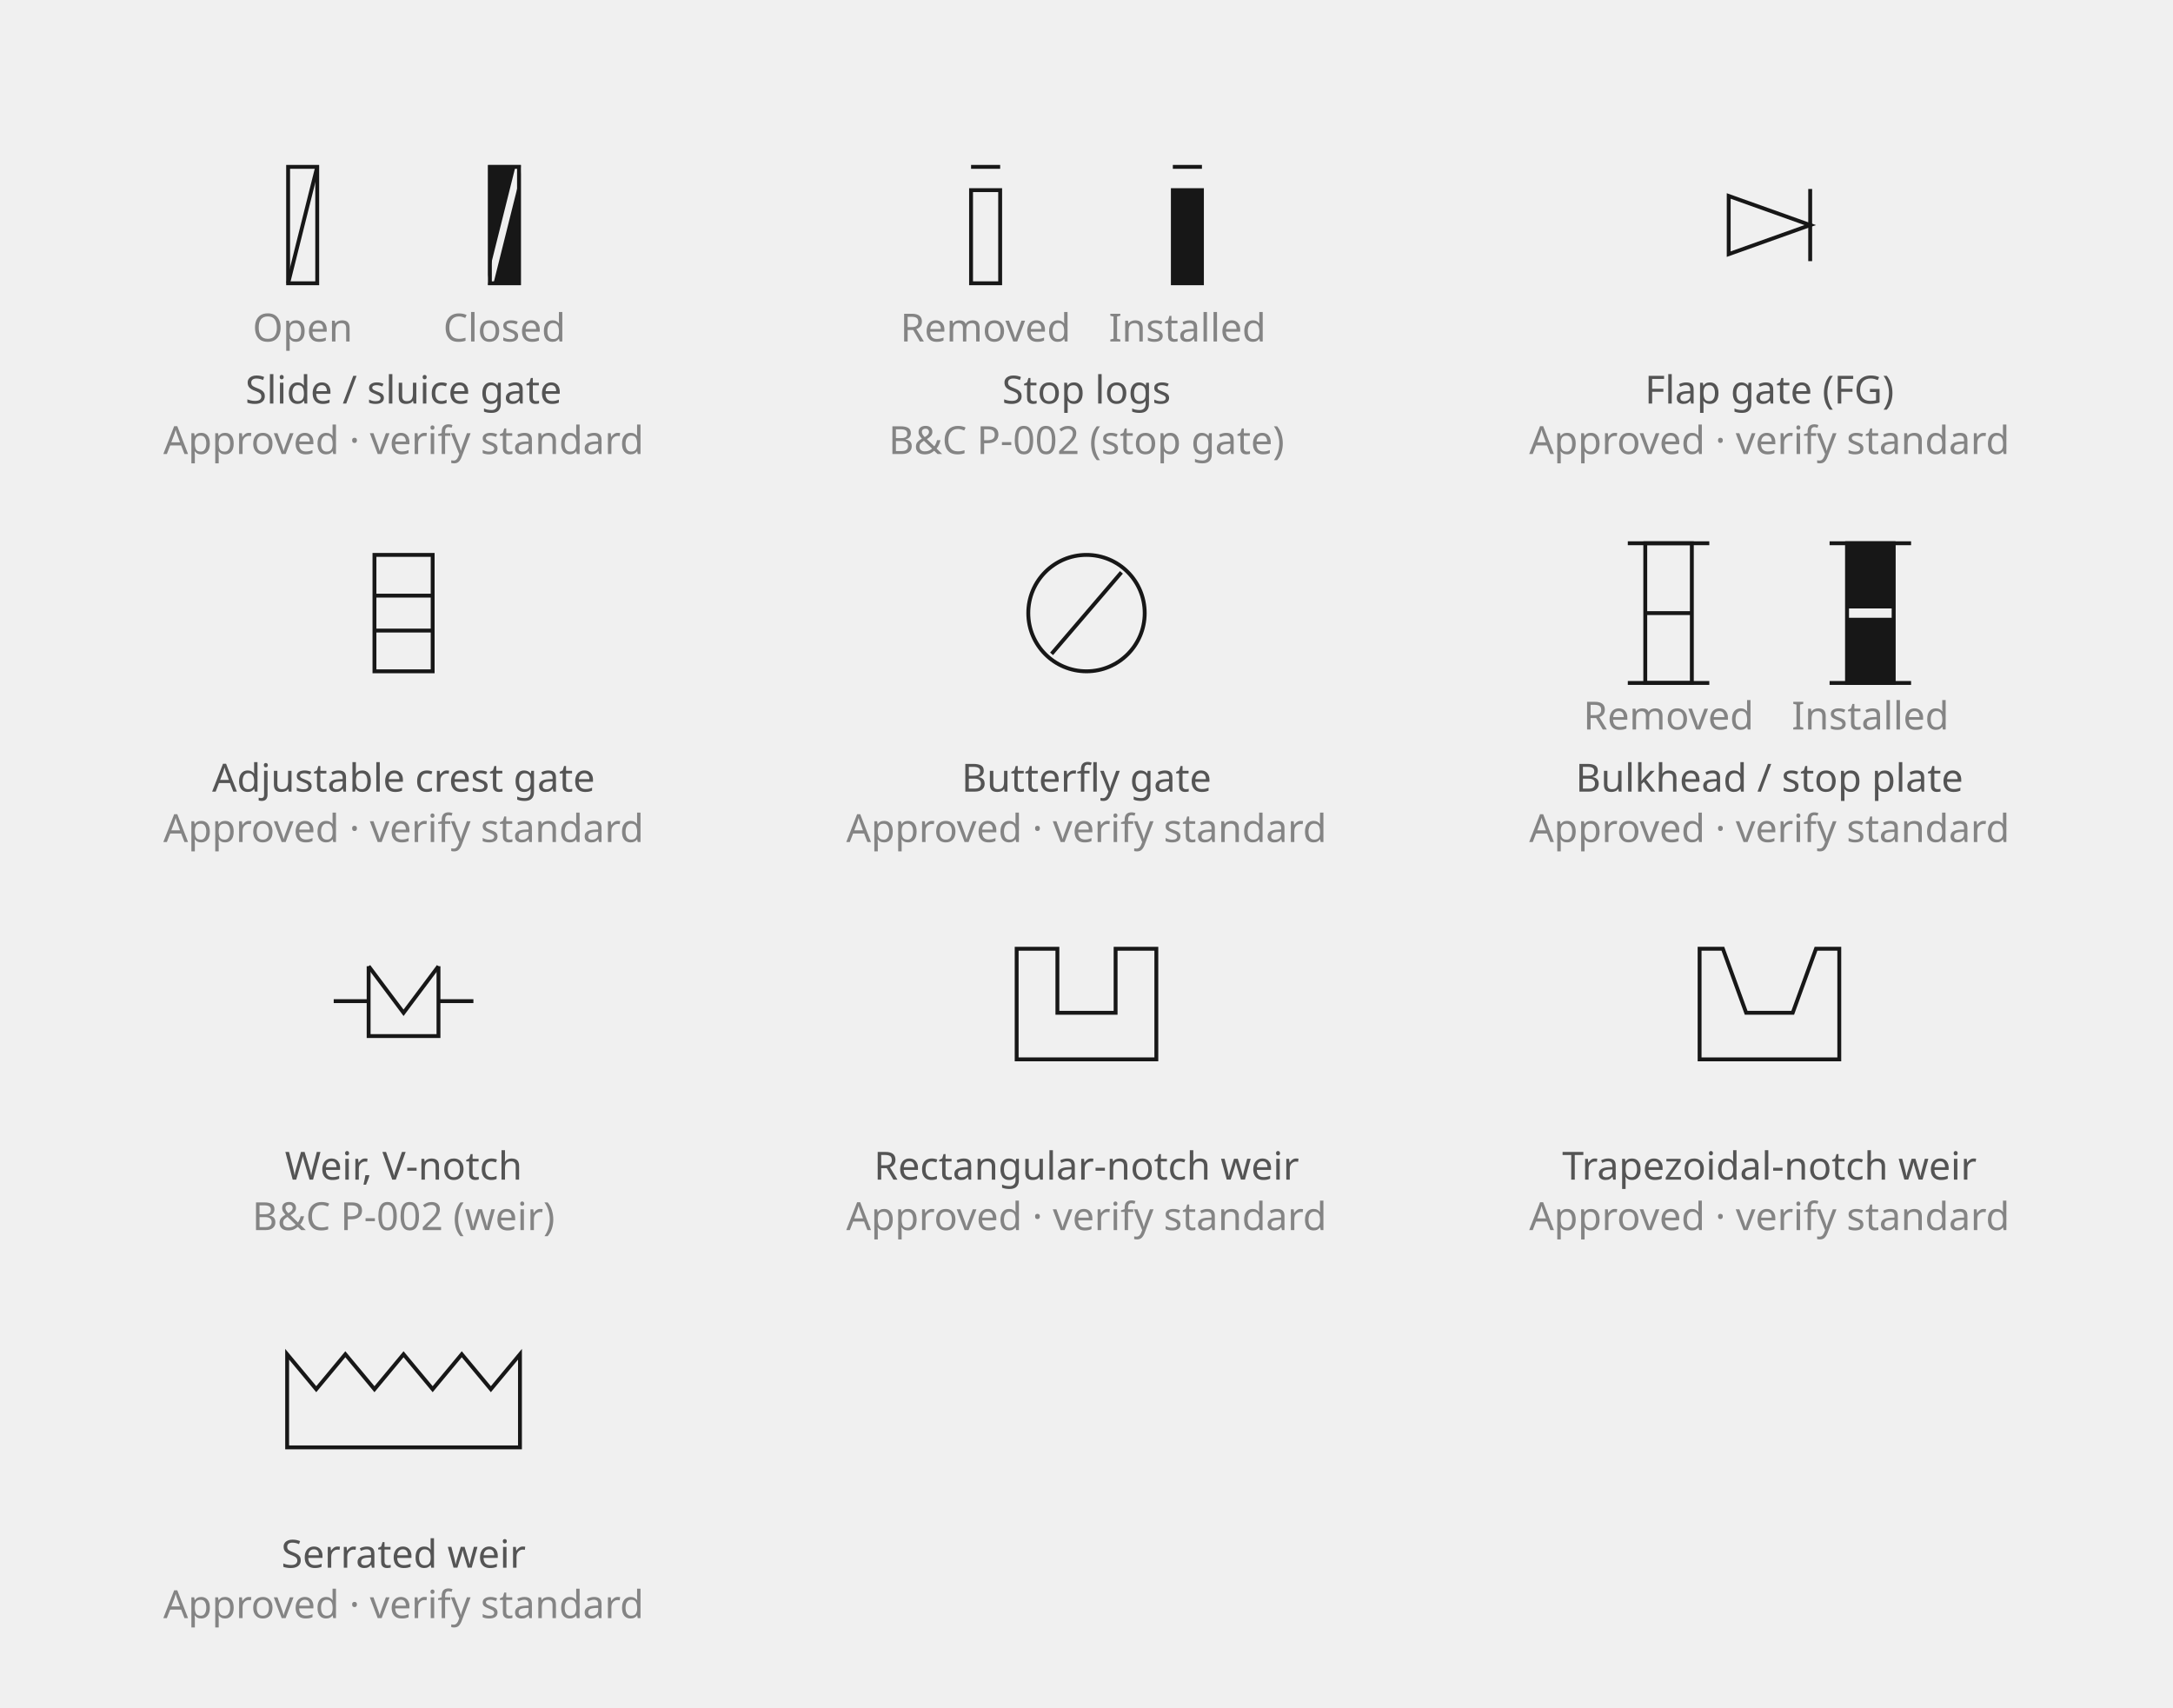
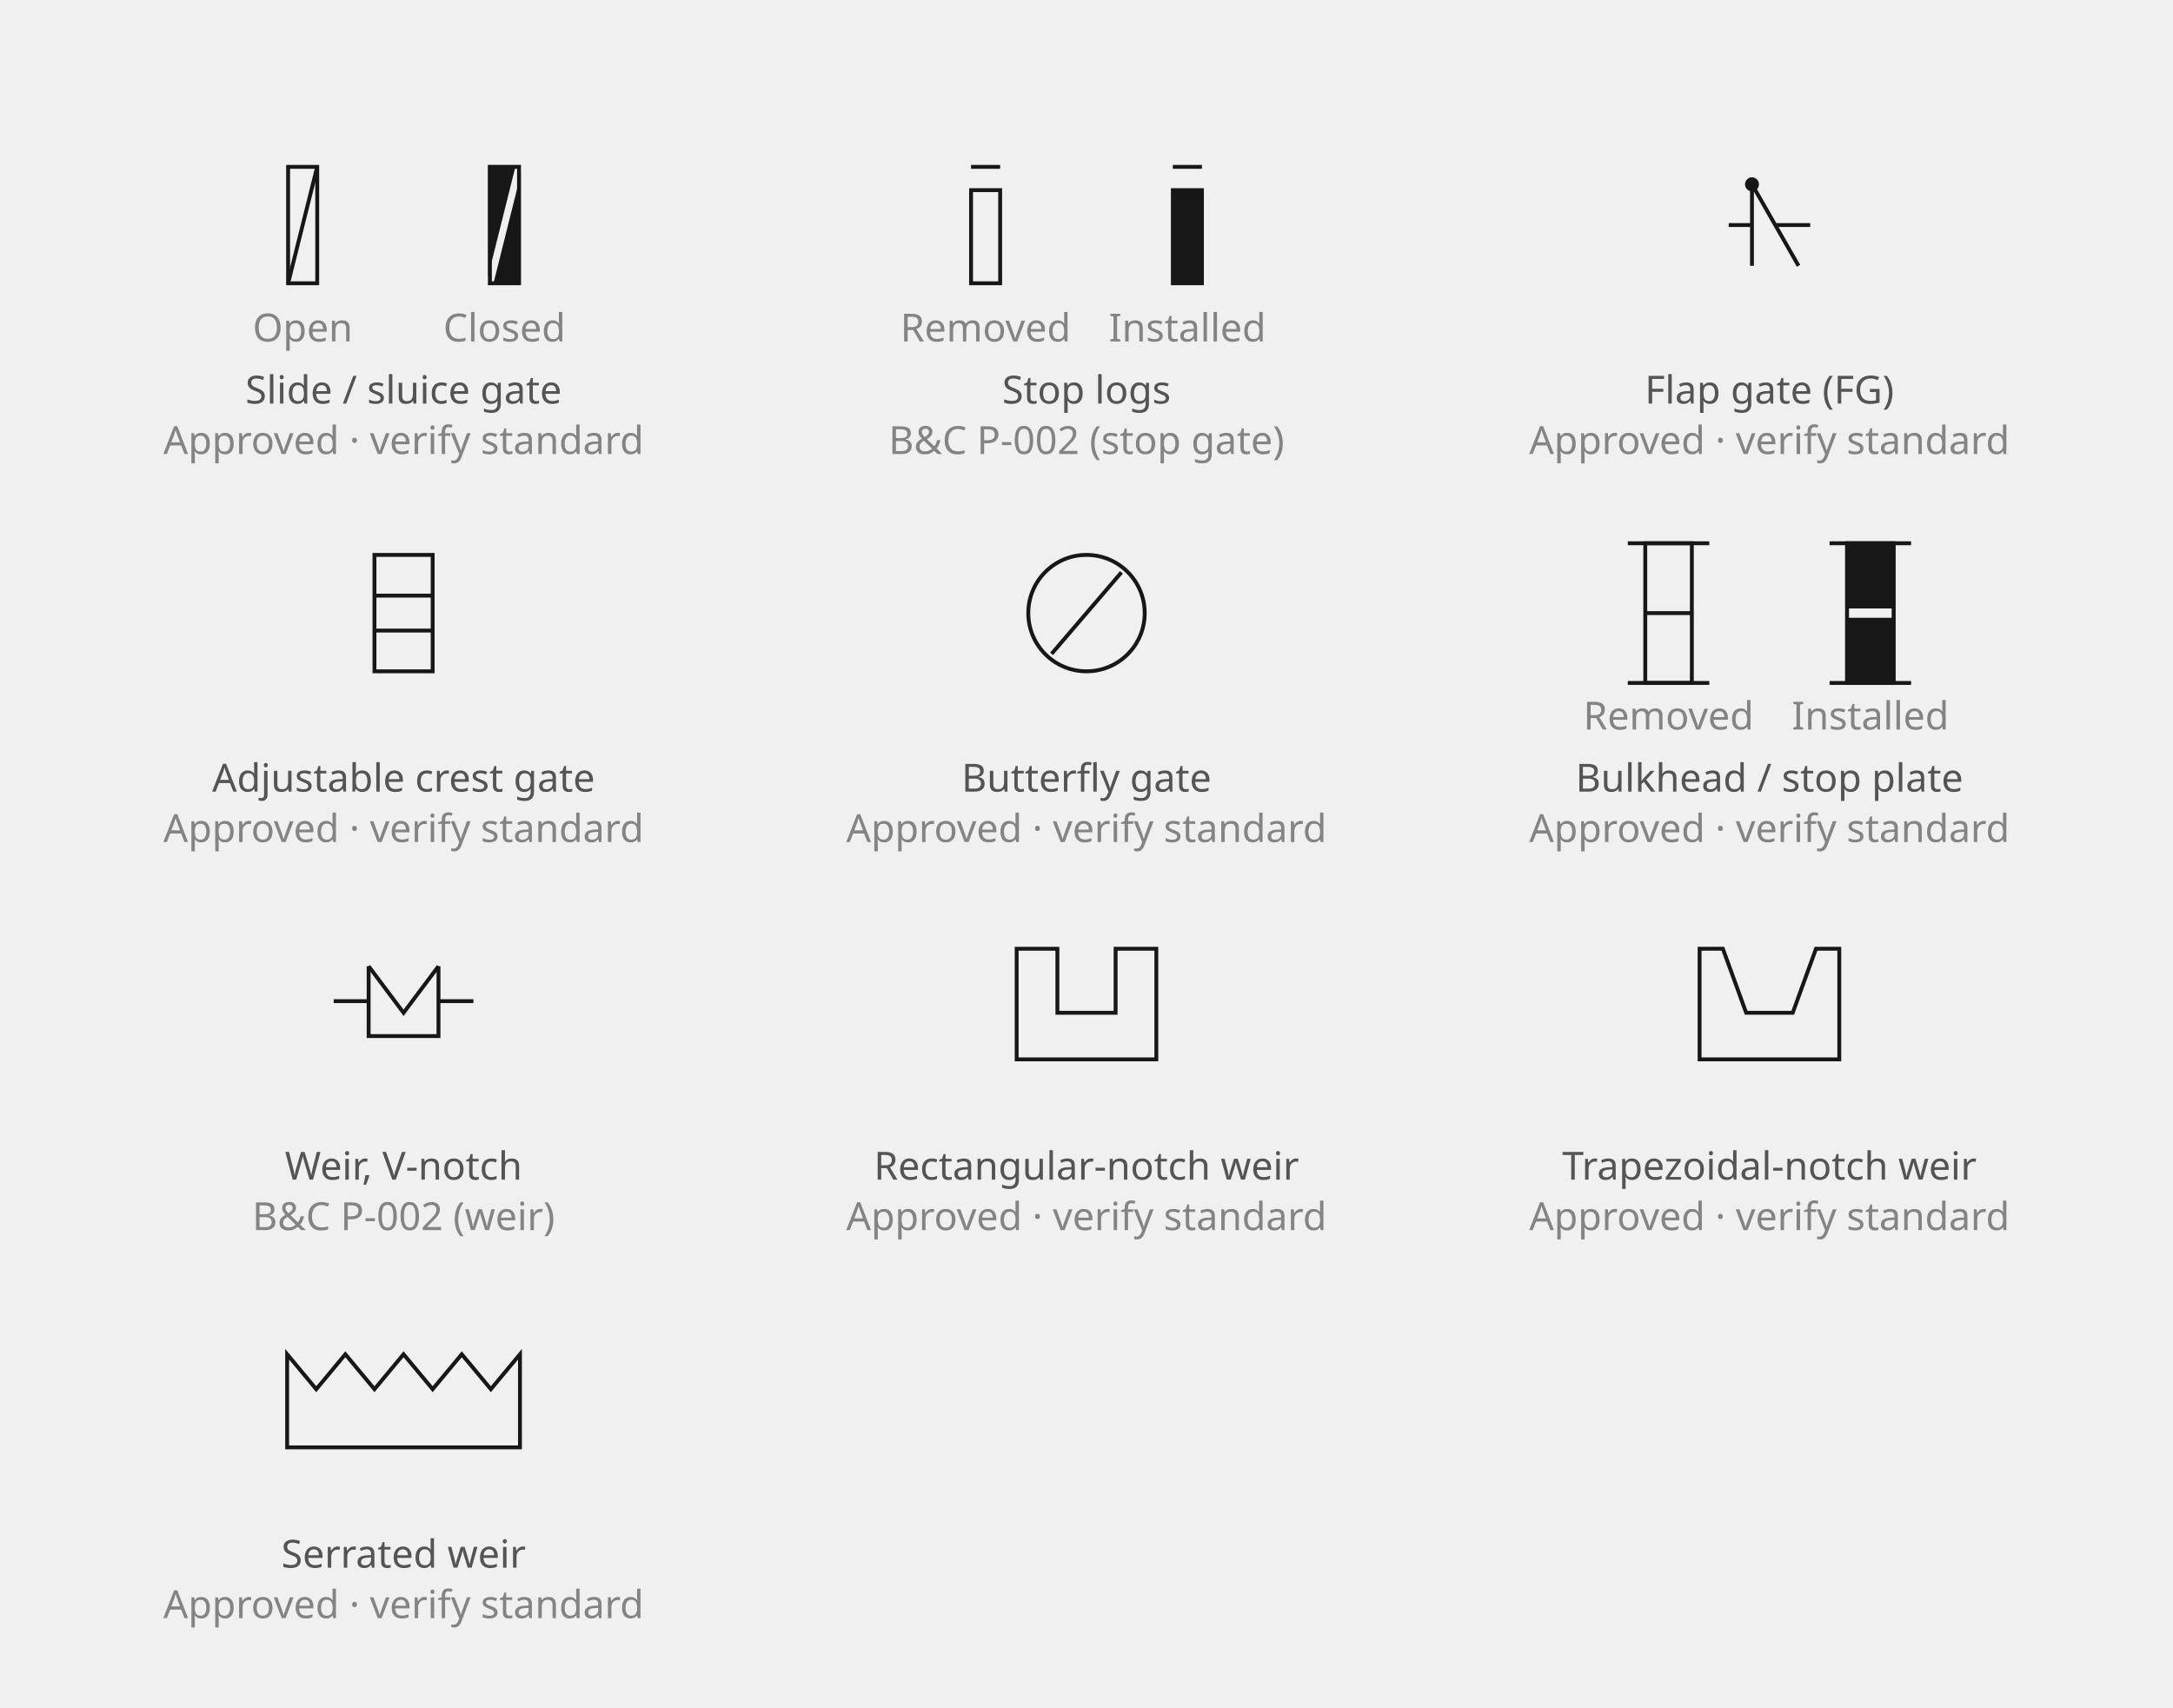
<svg xmlns="http://www.w3.org/2000/svg" data-plotter="" fill="none" stroke="currentColor" stroke-width="1" viewBox="0 0 560 440" width="560" height="440" role="img" aria-labelledby="legend-gates-title" aria-describedby="legend-gates-desc" style="font-family:Cal Sans, sans-serif;font-optical-sizing:auto;font-synthesis:none;font-variation-settings:'GEOM' 25;font-weight:400">
  <style>svg[data-plotter]{color:#171717}@media (prefers-color-scheme:dark){svg[data-plotter]:not([data-host-ink]){color:#ededed}}svg[data-plotter] :is(path,circle,rect,line,polyline,polygon,ellipse){vector-effect:non-scaling-stroke}</style>
  <defs>
    <mask id="processvg-knockout-9" maskUnits="objectBoundingBox" maskContentUnits="userSpaceOnUse" mask-type="luminance">
      <path d="M126.25 43 L133.75 43 L133.75 73 L126.25 73 Z" fill="#fff" stroke="#fff" />
      <path d="M126.25 73 L133.75 43" fill="none" stroke="#000" stroke-width="1.8" stroke-linecap="butt" stroke-linejoin="round" style="vector-effect:none" />
    </mask>
    <mask id="processvg-knockout-10" maskUnits="objectBoundingBox" maskContentUnits="userSpaceOnUse" mask-type="luminance">
      <path d="M476 140 L488 140 L488 176 L476 176 Z" fill="#fff" stroke="#fff" />
      <path d="M476 158 L488 158" fill="none" stroke="#000" stroke-width="2.4" stroke-linecap="butt" stroke-linejoin="round" style="vector-effect:none" />
    </mask>
  </defs>
  <g data-plotter-role="primary" opacity="1" stroke-dasharray="none">
    <path d="M74.25 43 L81.75 43 L81.75 73 L74.25 73 Z" />
    <path d="M74.25 73 L81.75 43" />
    <path d="M126.25 43 L133.75 43 L133.75 73 L126.25 73 Z" fill="currentColor" mask="url(#processvg-knockout-9)" />
    <path d="M126.25 43 L133.75 43 L133.75 73 L126.25 73 Z" />
    <path d="M250.25 49 L257.75 49 L257.75 73 L250.25 73 Z" />
    <path d="M250.25 43 L257.75 43" />
    <path d="M302.25 49 L309.75 49 L309.75 73 L302.25 73 Z" fill="currentColor" />
    <path d="M302.25 43 L309.75 43" />
-     <path d="M445.5 50.5 L466.5 58 L445.5 65.5 Z" />
-     <path d="M466.5 48.7 L466.5 67.3" />
+     <path d="M445.5 58 L451.5 58 M451.5 68.5 L451.5 47.5 L463.5 68.5 M457.5 58 L466.5 58" />
    <path d="M96.5 143 L111.5 143 L111.5 173 L96.5 173 Z M96.5 153.5 L111.5 153.5 M96.5 162.5 L111.5 162.5" />
    <circle cx="280" cy="158" r="15" />
    <path d="M271 168.5 L289 147.5" />
    <path d="M424 140 L436 140 L436 176 L424 176 Z" />
    <path d="M424 158 L436 158" />
    <path d="M419.5 140 L440.5 140 M419.5 176 L440.5 176" />
    <path d="M476 140 L488 140 L488 176 L476 176 Z" fill="currentColor" mask="url(#processvg-knockout-10)" />
    <path d="M476 140 L488 140 L488 176 L476 176 Z" />
    <path d="M471.5 140 L492.5 140 M471.5 176 L492.5 176" />
    <path d="M86 258 L95 258 M113 258 L122 258" />
    <path d="M95 249 L104 261 L113 249" />
    <path d="M95 249 L95 267 L113 267 L113 249" />
    <path d="M262 244.5 L272.5 244.5 L272.5 261 L287.5 261 L287.5 244.5 L298 244.5 L298 273 L262 273 Z" />
    <path d="M438 244.5 L444 244.5 L450 261 L462 261 L468 244.5 L474 244.5 L474 273 L438 273 Z" />
    <path d="M74 349 L81.5 358 L89 349 L96.5 358 L104 349 L111.5 358 L119 349 L126.5 358 L134 349 L134 373 L74 373 Z" />
+   </g>
+   <g fill="currentColor">
+     <circle cx="451.5" cy="47.5" r="1.8" fill="currentColor" stroke="none" />
  </g>
  <g fill="currentColor" stroke="none" font-size="10" opacity="0.72">
    <text x="104" y="104" text-anchor="middle">Slide / sluice gate</text>
    <text x="280" y="104" text-anchor="middle">Stop logs</text>
    <text x="456" y="104" text-anchor="middle">Flap gate (FG)</text>
    <text x="104" y="204" text-anchor="middle">Adjustable crest gate</text>
    <text x="280" y="204" text-anchor="middle">Butterfly gate</text>
    <text x="456" y="204" text-anchor="middle">Bulkhead / stop plate</text>
    <text x="104" y="304" text-anchor="middle">Weir, V-notch</text>
    <text x="280" y="304" text-anchor="middle">Rectangular-notch weir</text>
    <text x="456" y="304" text-anchor="middle">Trapezoidal-notch weir</text>
    <text x="104" y="404" text-anchor="middle">Serrated weir</text>
  </g>
  <g fill="currentColor" stroke="none" font-size="10" opacity="0.5">
    <text x="78" y="88" text-anchor="middle">Open</text>
    <text x="130" y="88" text-anchor="middle">Closed</text>
    <text x="104" y="117" text-anchor="middle">Approved · verify standard</text>
    <text x="254" y="88" text-anchor="middle">Removed</text>
    <text x="306" y="88" text-anchor="middle">Installed</text>
    <text x="280" y="117" text-anchor="middle">B&amp;C P-002 (stop gate)</text>
    <text x="456" y="117" text-anchor="middle">Approved · verify standard</text>
    <text x="104" y="217" text-anchor="middle">Approved · verify standard</text>
    <text x="280" y="217" text-anchor="middle">Approved · verify standard</text>
    <text x="430" y="188" text-anchor="middle">Removed</text>
    <text x="482" y="188" text-anchor="middle">Installed</text>
    <text x="456" y="217" text-anchor="middle">Approved · verify standard</text>
    <text x="104" y="317" text-anchor="middle">B&amp;C P-002 (weir)</text>
    <text x="280" y="317" text-anchor="middle">Approved · verify standard</text>
    <text x="456" y="317" text-anchor="middle">Approved · verify standard</text>
    <text x="104" y="417" text-anchor="middle">Approved · verify standard</text>
  </g>
</svg>
